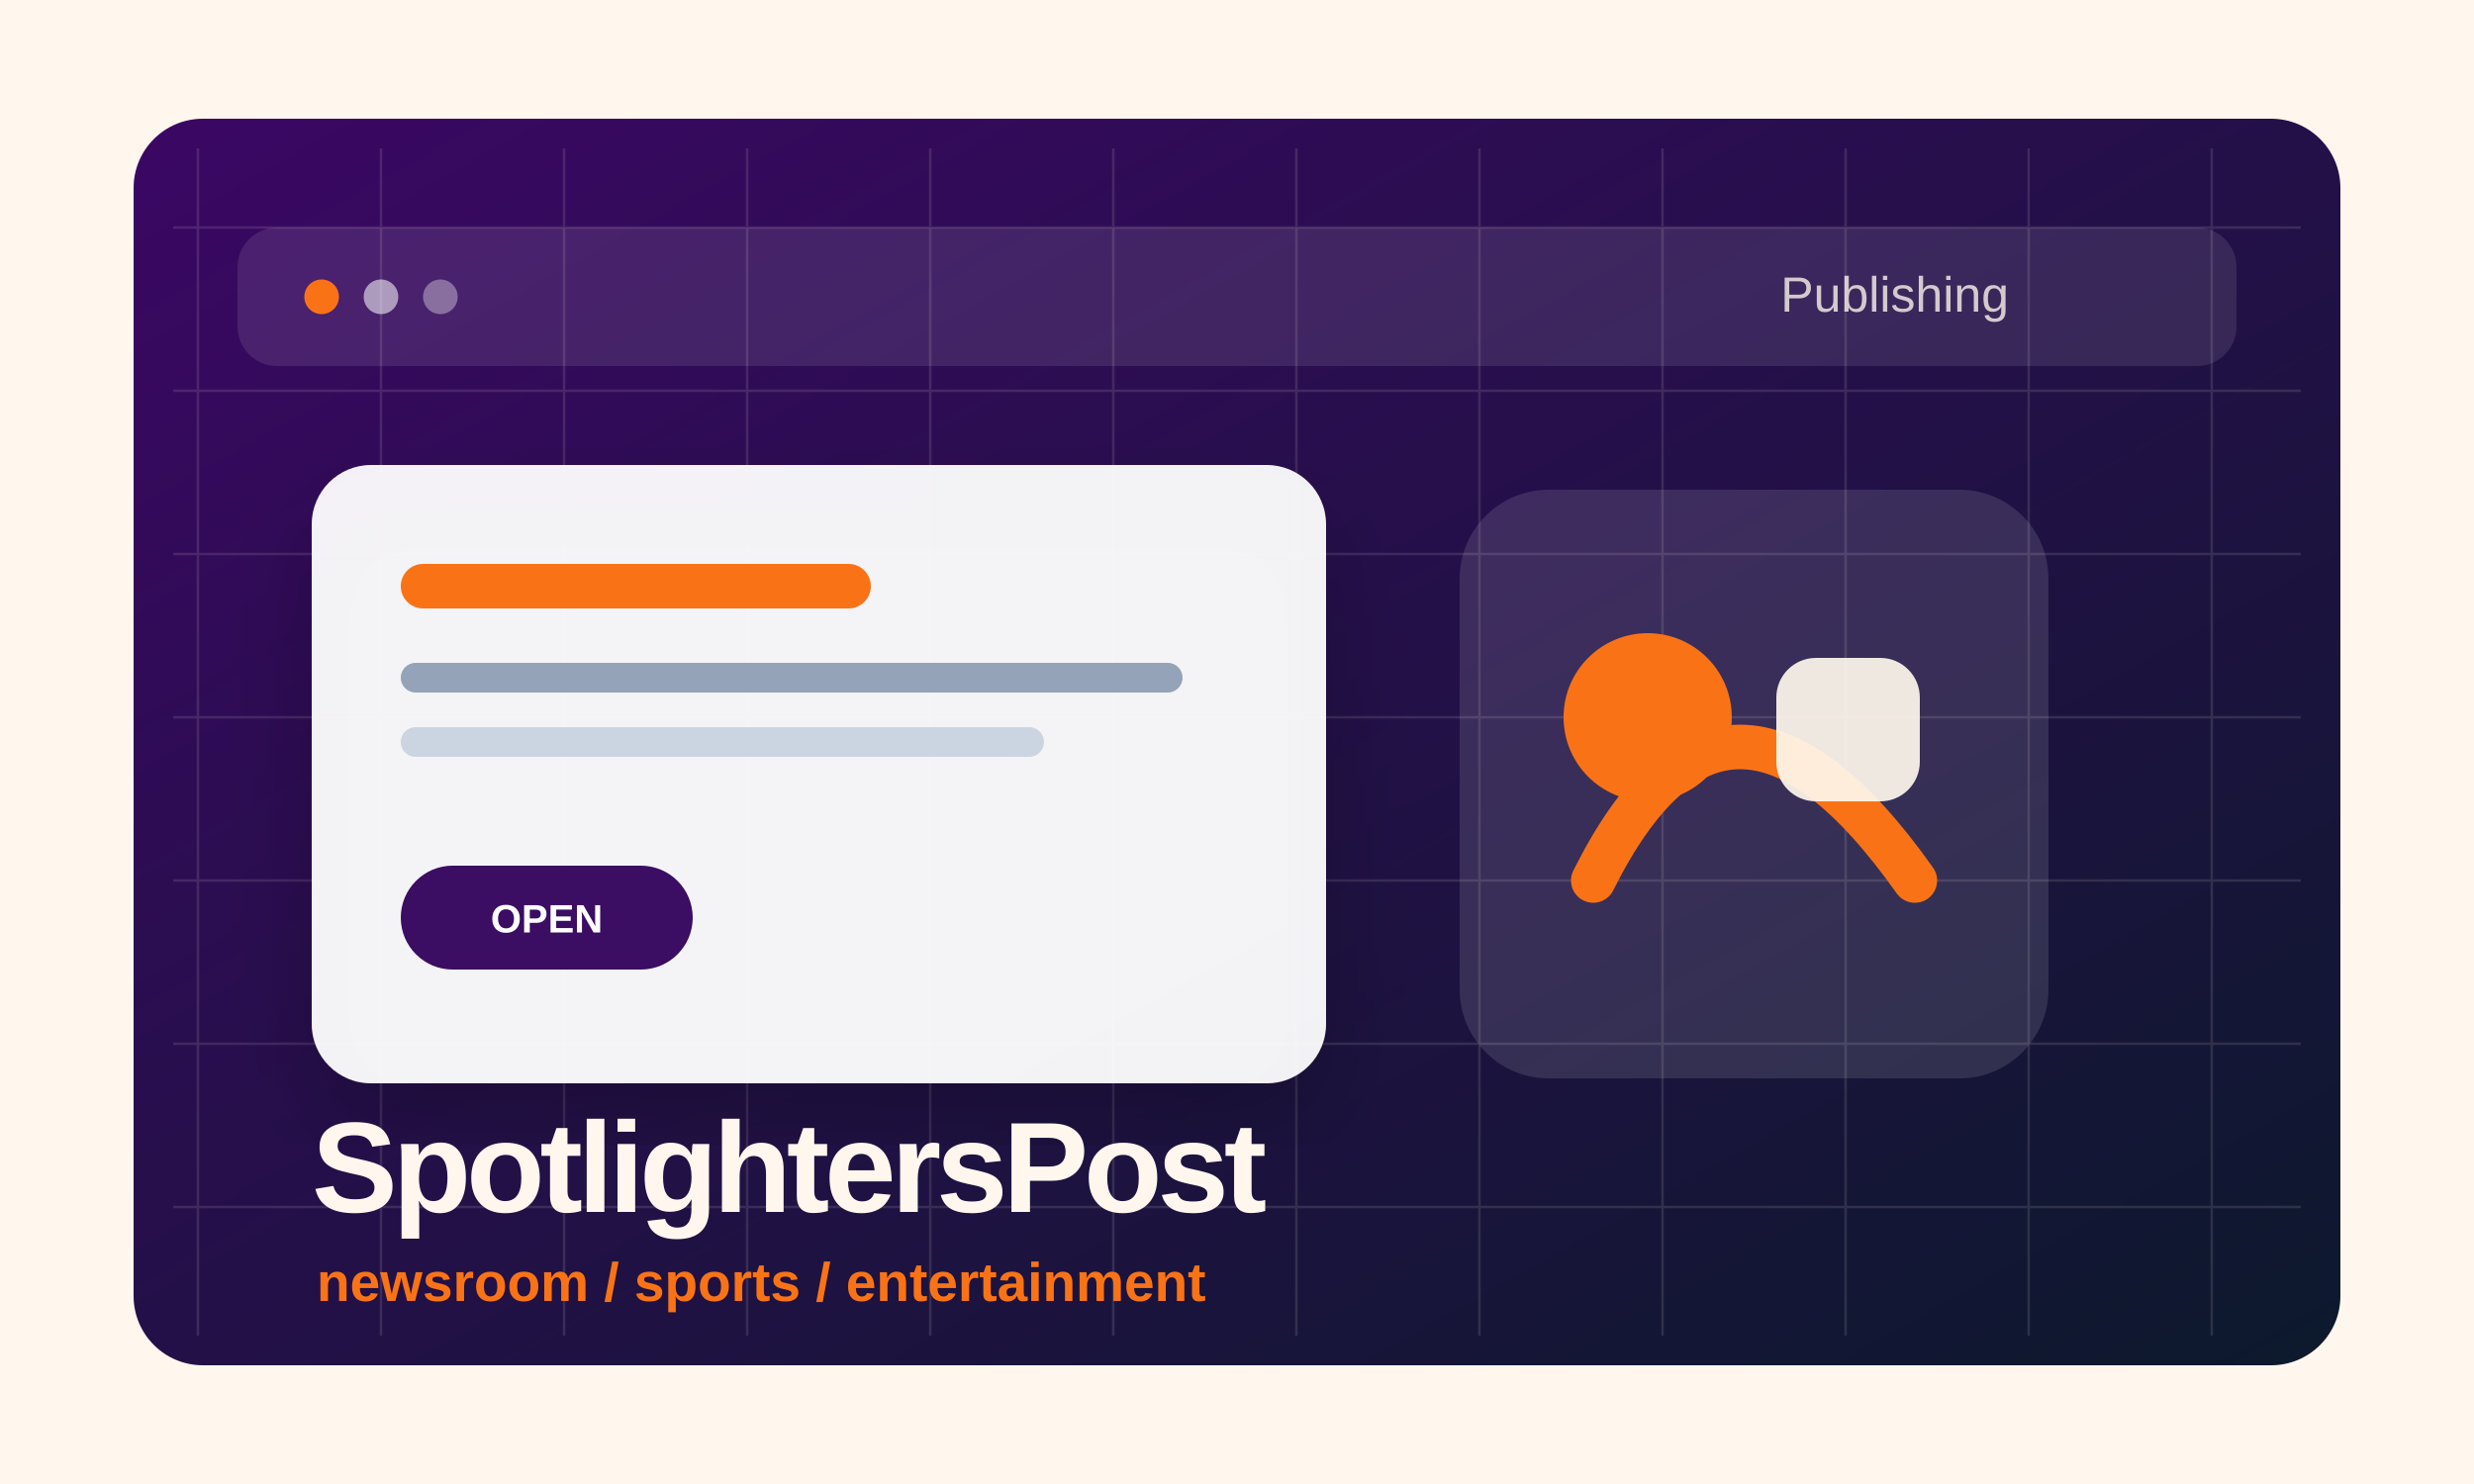
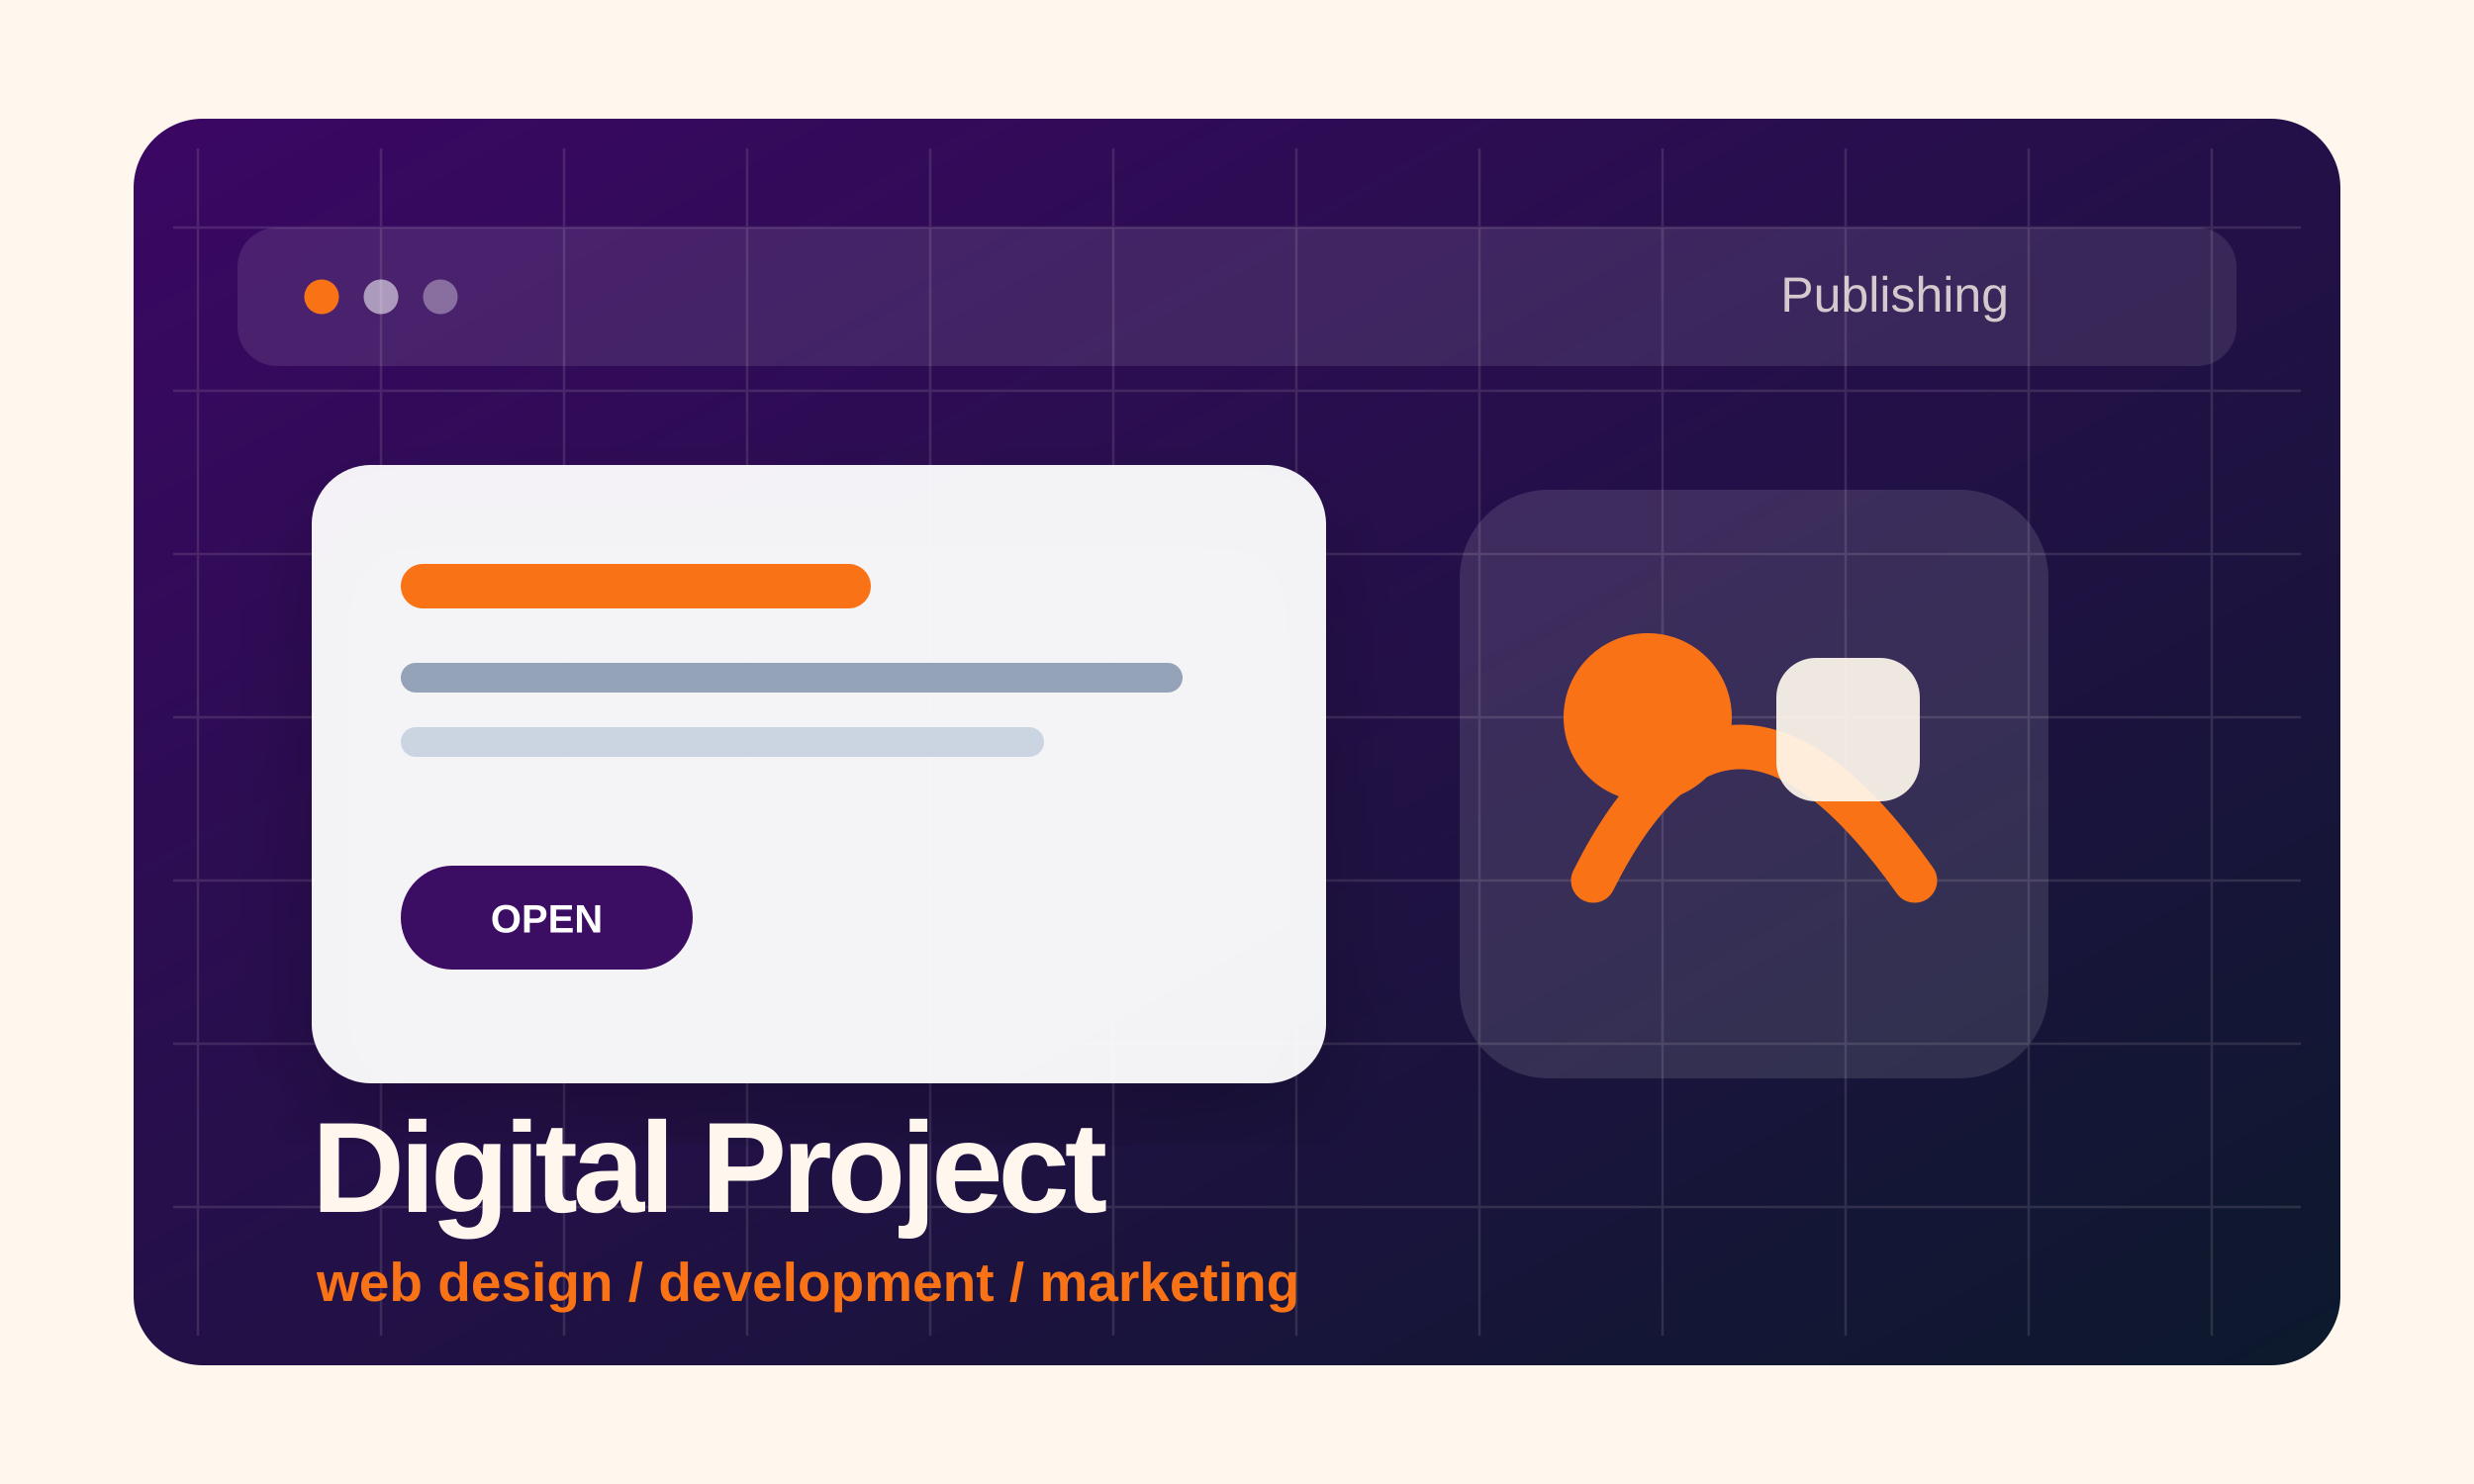
<svg xmlns="http://www.w3.org/2000/svg" viewBox="0 0 1000 600" role="img" aria-labelledby="title desc">
  <defs>
    <linearGradient id="g" x1="0" y1="0" x2="1" y2="1">
      <stop stop-color="#3b0764" />
      <stop offset="1" stop-color="#0c192c" />
    </linearGradient>
    <filter id="s">
      <feDropShadow dx="0" dy="18" stdDeviation="18" flood-opacity=".22" />
    </filter>
  </defs>
  <rect width="1000" height="600" fill="#fff7ed" />
  <rect x="54" y="48" width="892" height="504" rx="28" fill="url(#g)" />
  <g opacity=".12" stroke="#fff7ed" stroke-width="1">
    <path d="M80 60v480" />
    <path d="M154 60v480" />
    <path d="M228 60v480" />
    <path d="M302 60v480" />
    <path d="M376 60v480" />
    <path d="M450 60v480" />
    <path d="M524 60v480" />
    <path d="M598 60v480" />
    <path d="M672 60v480" />
    <path d="M746 60v480" />
    <path d="M820 60v480" />
    <path d="M894 60v480" />
    <path d="M70 92h860" />
    <path d="M70 158h860" />
    <path d="M70 224h860" />
    <path d="M70 290h860" />
    <path d="M70 356h860" />
    <path d="M70 422h860" />
    <path d="M70 488h860" />
  </g>
  <rect x="96" y="92" width="808" height="56" rx="16" fill="rgba(255,255,255,.1)" />
  <circle cx="130" cy="120" r="7" fill="#f97316" />
  <circle cx="154" cy="120" r="7" fill="rgba(255,255,255,.55)" />
  <circle cx="178" cy="120" r="7" fill="rgba(255,255,255,.35)" />
  <text x="812" y="126" text-anchor="end" fill="#fff7ed" font-family="Arial, sans-serif" font-size="20" opacity=".78">Publishing</text>
  <g filter="url(#s)">
    <rect x="126" y="188" width="410" height="250" rx="24" fill="rgba(255,255,255,.94)" />
    <rect x="162" y="228" width="190" height="18" rx="9" fill="#f97316" />
    <rect x="162" y="268" width="316" height="12" rx="6" fill="#94a3b8" />
    <rect x="162" y="294" width="260" height="12" rx="6" fill="#cbd5e1" />
    <rect x="162" y="350" width="118" height="42" rx="21" fill="#3b0764" />
    <text x="221" y="377" text-anchor="middle" fill="white" font-family="Arial, sans-serif" font-size="16" font-weight="700">OPEN</text>
  </g>
  <g transform="translate(590 198)">
    <rect width="238" height="238" rx="36" fill="rgba(255,255,255,.12)" />
    <path d="M54 158c36-72 79-72 130 0" fill="none" stroke="#f97316" stroke-width="18" stroke-linecap="round" />
    <circle cx="76" cy="92" r="34" fill="#f97316" />
    <rect x="128" y="68" width="58" height="58" rx="16" fill="#fff7ed" opacity=".92" />
  </g>
-   <text x="126" y="490" fill="#fff7ed" font-family="Arial, sans-serif" font-size="52" font-weight="800" letter-spacing="-2">SpotlightersPost</text>
-   <text x="128" y="526" fill="#f97316" font-family="Arial, sans-serif" font-size="22" font-weight="700">newsroom / sports / entertainment</text>
+   <text x="126" y="490" fill="#fff7ed" font-family="Arial, sans-serif" font-size="52" font-weight="800" letter-spacing="-2">Digital Project</text>
+   <text x="128" y="526" fill="#f97316" font-family="Arial, sans-serif" font-size="22" font-weight="700">web design / development / marketing</text>
</svg>
